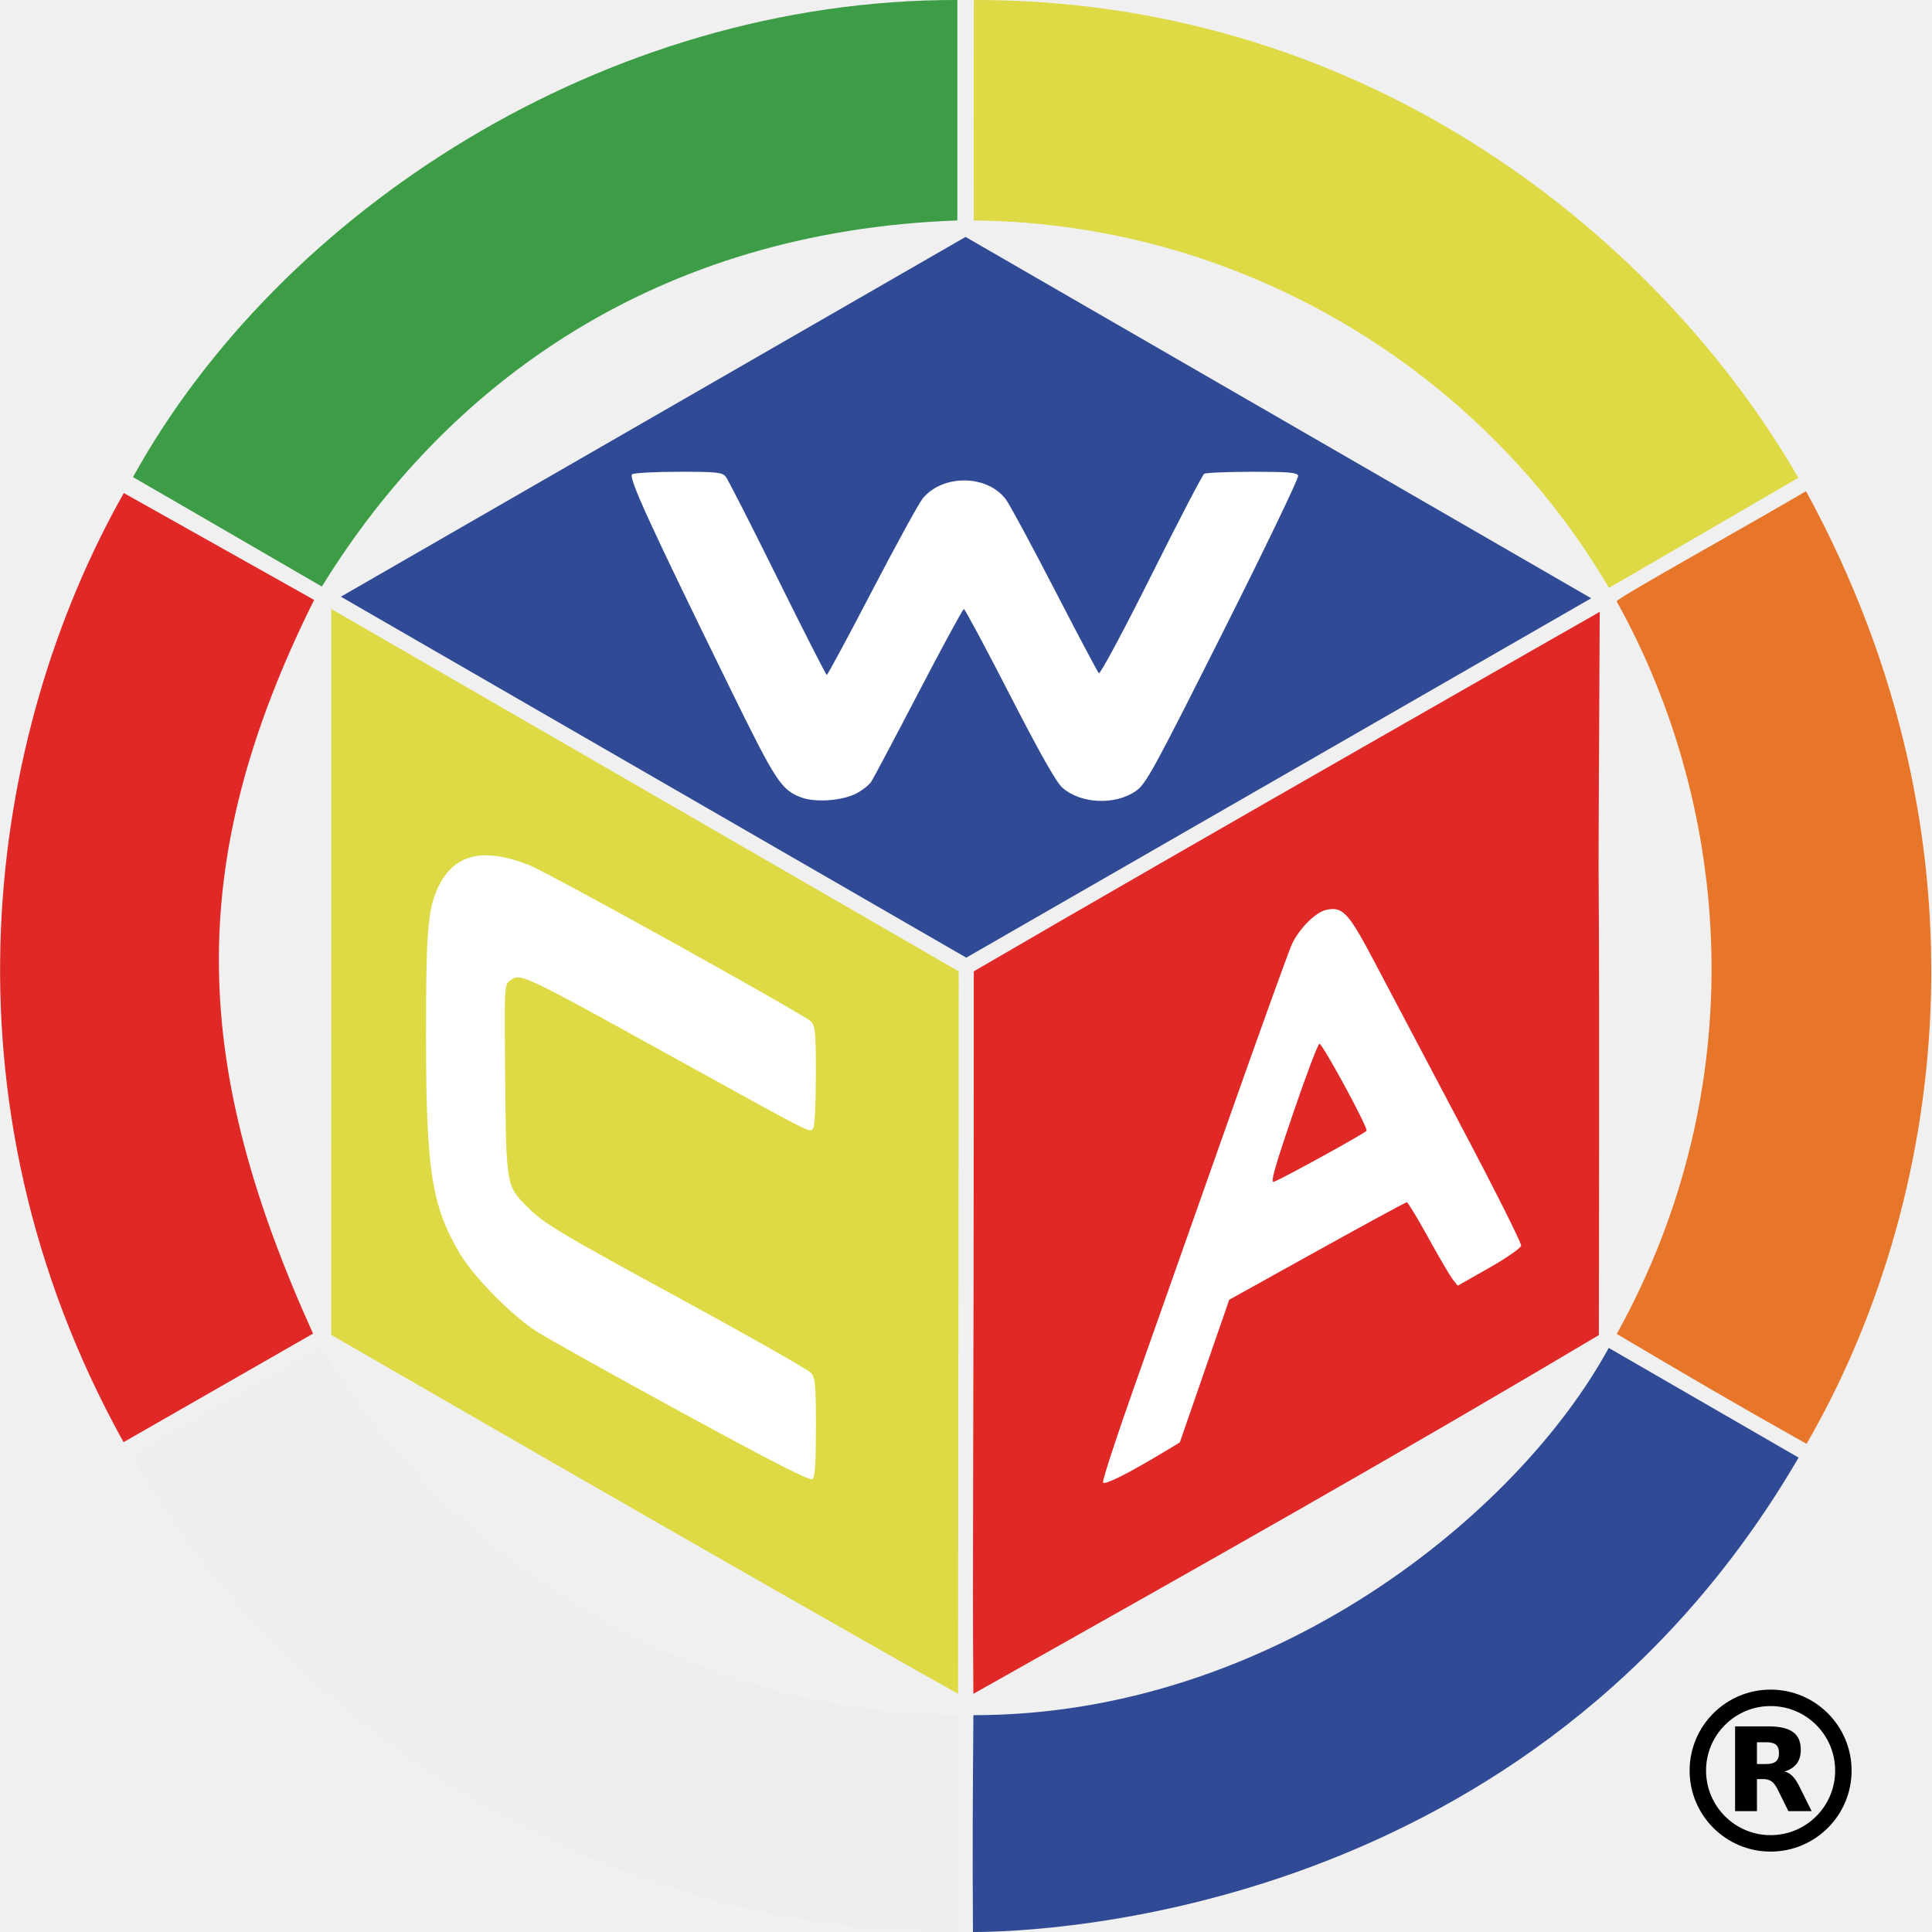
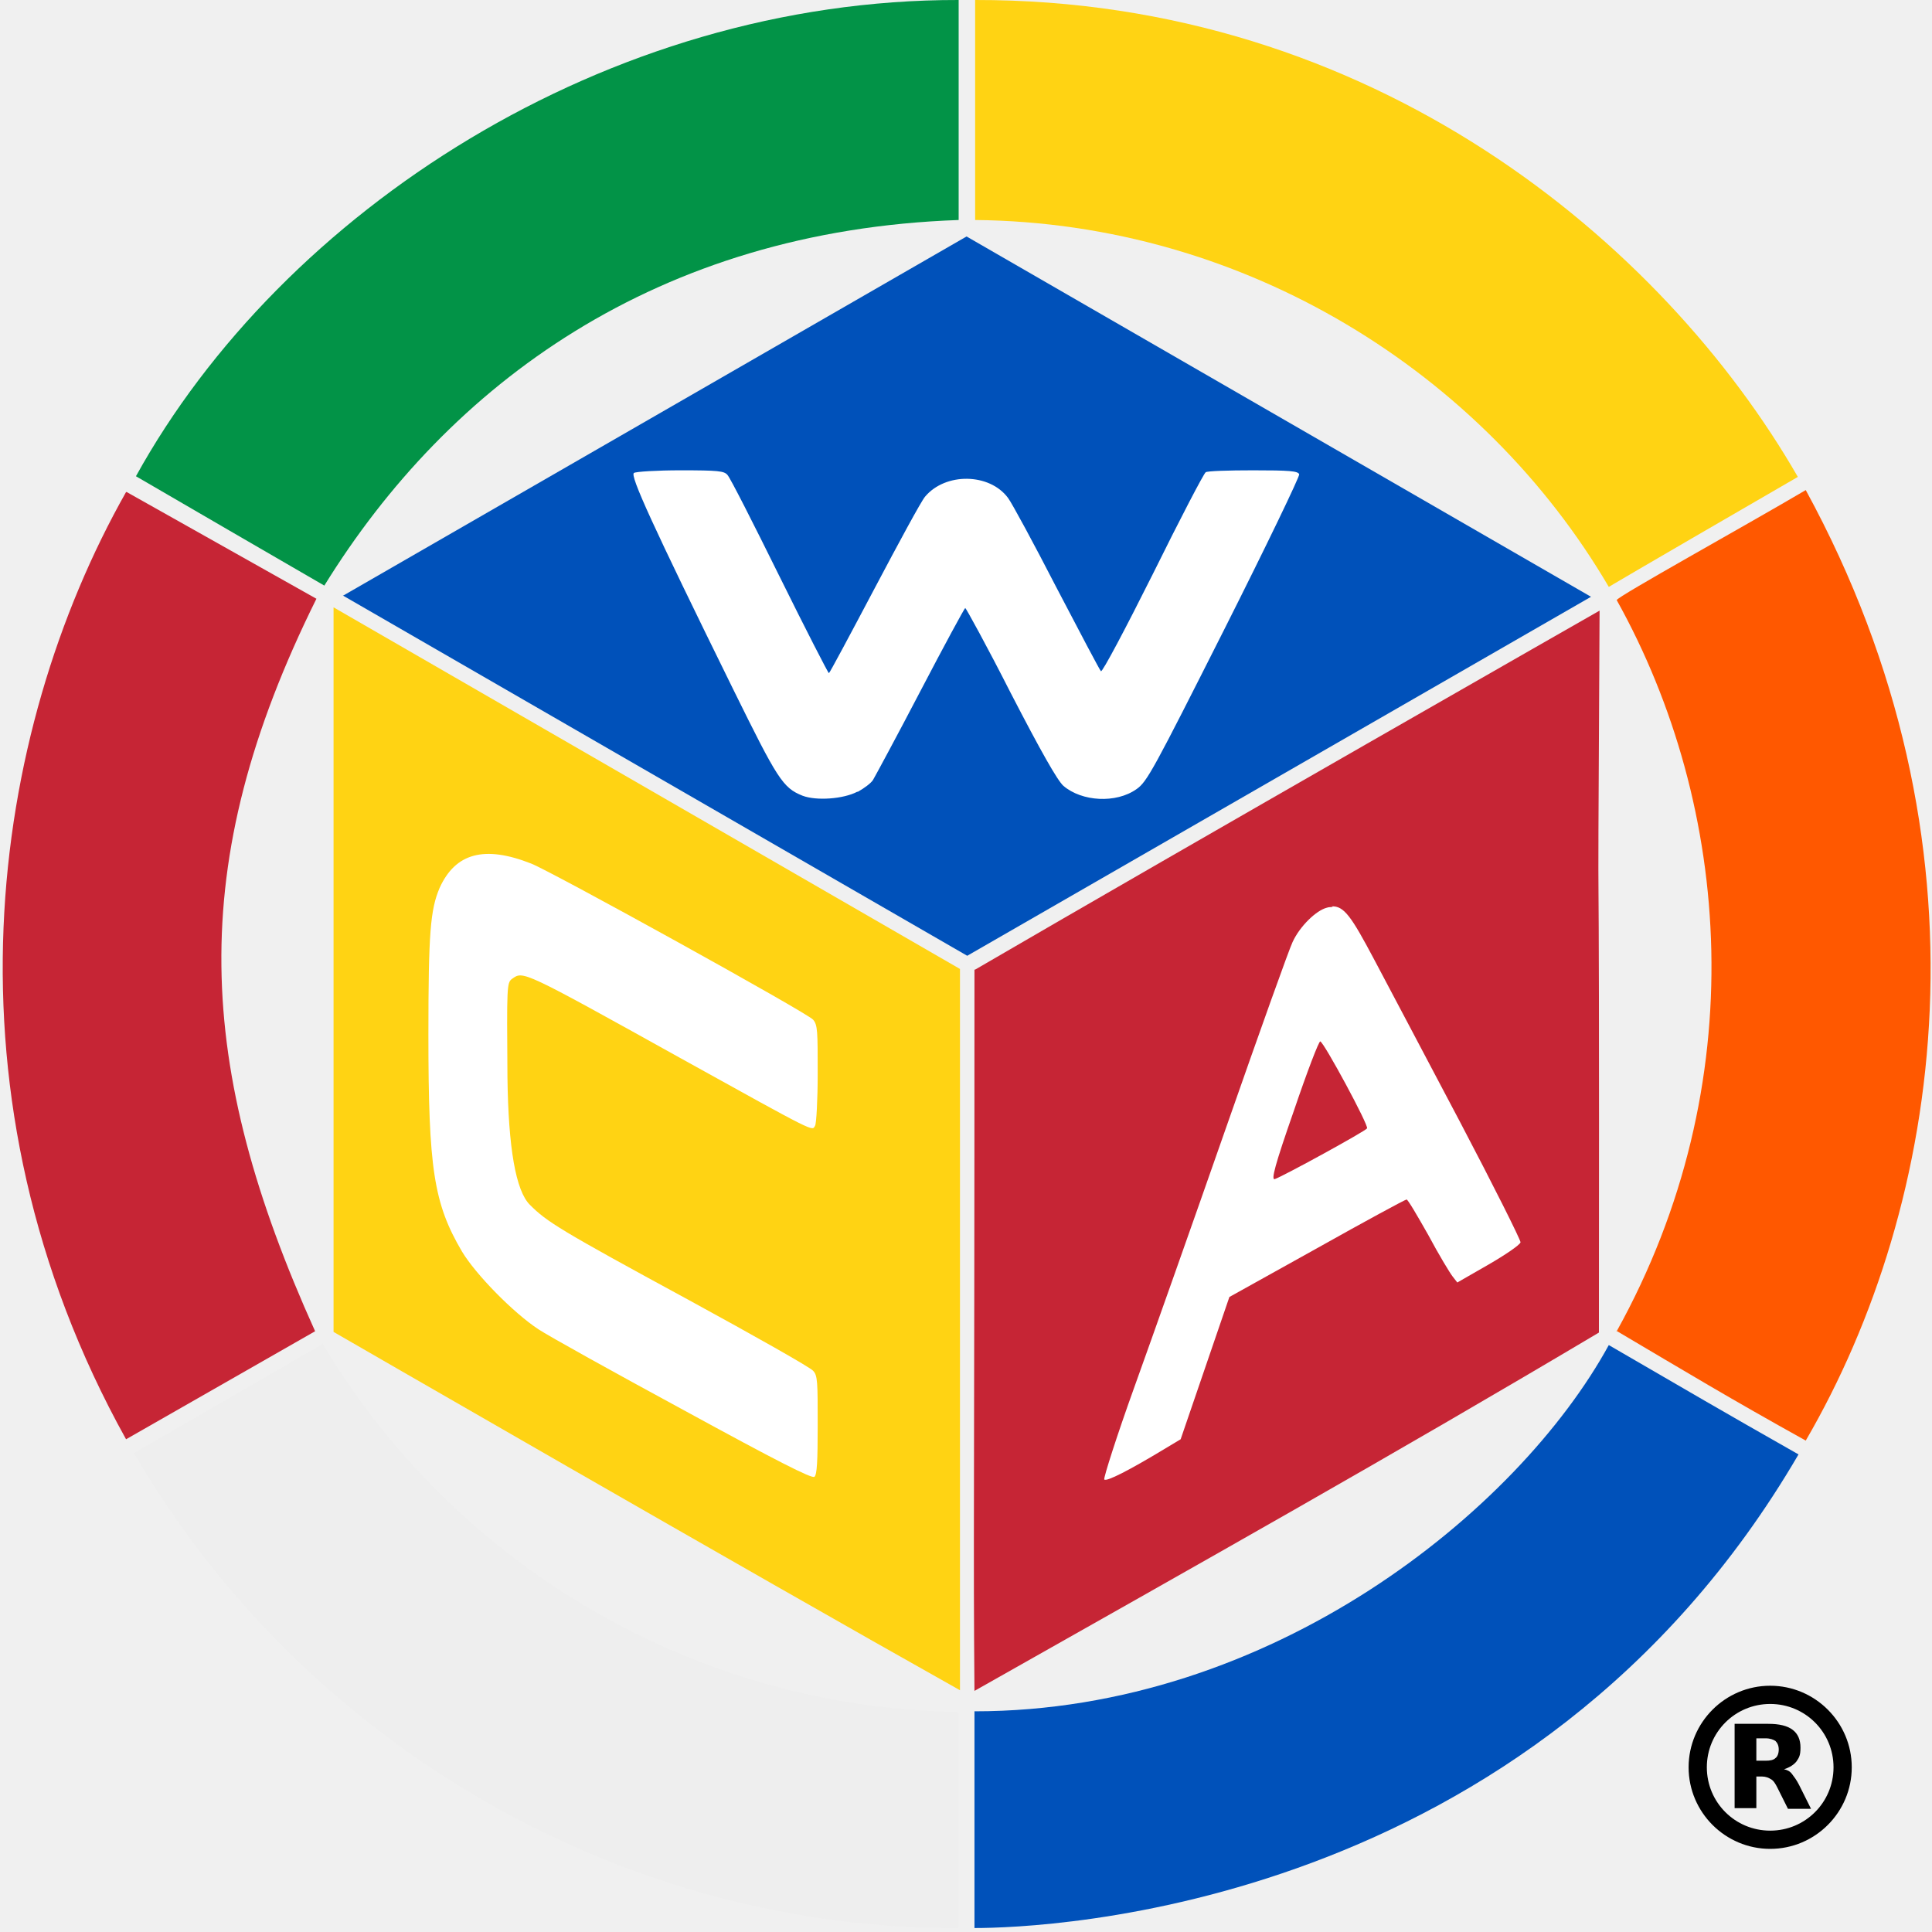
- <svg xmlns="http://www.w3.org/2000/svg" width="292.725" height="292.725" id="svg2" version="1.0" xml:space="preserve">
-   <defs id="defs4" />
-   <g id="layer1" transform="translate(-440.9061,488.3075)">
-     <g id="g3312" transform="matrix(0.499989,0,0,0.499989,301.618,-244.854)">
-       <path style="fill:#ddda45" d="m 573.685,-420.114 c -0.024,-22.874 -0.026,-31.864 -5.7e-4,-66.804 120.721,-0.204 208.8,73.548 249.85,144.793 -51.71,30.087 -57.388,33.36 -57.388,33.36 -37.929,-64.868 -110.153,-110.572 -192.462,-111.348 z" id="path8" />
-       <path style="fill:#ddda45" d="m 378.948,-82.414 0.017,-219.964 190.143,109.817 -0.205,218.928 C 505.27,-9.345 378.948,-82.414 378.948,-82.414 Z" id="path2730" />
-       <path style="fill:#e7762a" d="m 768.518,-82.684 c 41.541,-74.989 34.941,-159.138 -0.034,-222.02 0.454,-1.183 38.325,-22.148 57.383,-33.371 58.66,107.446 41.826,216.707 0.163,288.696 -23.311,-13.087 -35.581,-20.368 -57.512,-33.306 z" id="path2726" />
-       <path style="fill:#e02826" d="m 316.104,-337.508 57.667,32.385 c -40.297,80.923 -36.518,142.258 -0.329,222.337 l -57.419,32.897 c -57.751,-104.048 -41.372,-214.336 0.08,-287.619 z" id="path4" />
-       <path style="fill:#e02826" d="m 573.673,-192.568 c 64.293,-37.496 189.679,-108.937 189.679,-108.937 -0.774,146.842 0.061,9.343 -0.25,219.153 -62.292,37.076 -120.522,69.866 -189.547,108.719 -0.361,-46.068 0.118,-53.392 0.118,-218.935 z" id="path2724" />
-       <path style="fill:#3d9c46" d="m 318.881,-342.336 c 44.334,-80.287 142.732,-144.809 249.811,-144.582 v 66.804 c -91.542,3.259 -154.862,49.702 -192.572,110.947 -21.801,-12.612 -32.438,-18.868 -57.238,-33.17 z" id="path2722" />
-       <path id="path2802" d="M 375.796,-78.706 C 418.025,-8.4 492.503,31.902 568.844,32.845 l 0.265,65.7 C 468.877,99.16 370.962,44.712 318.491,-45.59 Z" style="fill:#eeeeec" />
-       <path style="fill:#304a96" d="m 381.885,-306.101 189.294,-109.019 189.596,109.496 -189.384,108.909 z" id="path5" />
-       <path style="fill:#304a96" d="m 573.42,98.55 c -0.172,-25.479 -0.038,-43.044 0.134,-65.706 90.276,0.025 165.003,-60.802 192.529,-111.298 24.8,14.313 34.07,19.703 57.534,33.24 C 742.692,93.689 594.181,98.55 573.42,98.55 Z" id="path2720" />
-       <path style="fill:#ffffff;fill-opacity:1" d="m 525.833,-54.367 c 0,-12.879 -0.188,-15.005 -1.456,-16.485 -0.801,-0.935 -17.747,-10.58 -37.658,-21.435 -39.429,-21.496 -43.117,-23.701 -48.346,-28.902 -6.357,-6.324 -6.385,-6.487 -6.709,-38.716 -0.278,-27.688 -0.236,-28.606 1.361,-29.776 3.337,-2.443 2.774,-2.707 51.015,23.942 42.214,23.32 40.004,22.209 41.007,20.623 0.418,-0.66 0.766,-7.807 0.773,-15.88 0.012,-12.806 -0.173,-14.891 -1.444,-16.337 -1.698,-1.932 -79.428,-45.069 -85.543,-47.473 -14.16,-5.567 -23.087,-3.205 -27.75,7.34 -2.878,6.508 -3.412,13.501 -3.403,44.518 0.012,40.531 1.673,51.289 10.148,65.745 4.126,7.037 15.551,18.686 23.221,23.675 3.031,1.972 22.879,13.053 44.107,24.625 28.195,15.37 38.877,20.809 39.637,20.181 0.761,-0.629 1.04,-4.83 1.04,-15.645 z" id="path7" />
-       <path style="fill:#ffffff;fill-opacity:1" d="m 538.006,-246.439 c 1.862,-0.95 3.945,-2.591 4.629,-3.647 0.684,-1.056 7.142,-13.249 14.352,-27.095 7.209,-13.846 13.369,-25.174 13.687,-25.174 0.319,0 6.557,11.642 13.862,25.872 9.124,17.772 14.126,26.62 15.977,28.26 5.524,4.897 15.957,5.385 22.227,1.038 3.113,-2.158 5.165,-5.9 26.53,-48.383 12.736,-25.324 22.952,-46.574 22.704,-47.221 -0.364,-0.949 -3.081,-1.175 -14.001,-1.164 -7.452,0.01 -13.973,0.288 -14.49,0.624 -0.517,0.336 -7.752,14.236 -16.077,30.888 -8.42,16.842 -15.448,29.952 -15.84,29.544 -0.387,-0.404 -6.409,-11.781 -13.383,-25.284 -6.974,-13.503 -13.61,-25.808 -14.747,-27.346 -5.586,-7.553 -18.998,-7.774 -25.181,-0.416 -1.125,1.339 -8.038,13.934 -15.361,27.989 -7.323,14.055 -13.516,25.558 -13.762,25.563 -0.246,0.01 -6.972,-13.193 -14.948,-29.327 -7.976,-16.134 -15.042,-29.991 -15.702,-30.792 -1.051,-1.274 -2.821,-1.455 -14.179,-1.444 -7.138,0.01 -13.504,0.346 -14.147,0.753 -1.283,0.812 5.249,15.078 30.135,65.811 13.389,27.295 15.092,29.891 21.081,32.12 4.297,1.6 12.31,1.036 16.635,-1.17 z" id="path6" />
-       <path id="path2" style="fill:#ffffff;fill-opacity:1" d="m 682.22,-211.447 c -0.542,0.024 -1.117,0.113 -1.742,0.25 -3.233,0.71 -8.173,5.655 -10.399,10.406 -0.956,2.04 -9.998,27.117 -20.09,55.724 -10.092,28.607 -22.697,64.291 -28.008,79.299 -5.312,15.008 -9.425,27.662 -9.141,28.122 0.505,0.818 7.621,-2.748 18.27,-9.156 l 4.992,-3.004 7.488,-21.625 7.492,-21.622 26.61,-14.774 c 14.637,-8.124 26.88,-14.77 27.204,-14.77 0.324,0 3.281,4.882 6.57,10.852 3.29,5.97 6.634,11.658 7.43,12.641 l 1.445,1.789 9.469,-5.375 c 5.207,-2.957 9.586,-5.99 9.731,-6.742 0.145,-0.752 -8.125,-17.224 -18.375,-36.602 -10.251,-19.378 -21.943,-41.529 -25.985,-49.224 -6.96,-13.25 -9.167,-16.355 -12.961,-16.188 z m -3.793,40.829 c 1.172,0.376 14.794,25.524 14.278,26.36 -0.464,0.751 -25.235,14.385 -28.083,15.457 -1.125,0.423 0.148,-4.115 5.824,-20.754 3.996,-11.712 7.587,-21.189 7.981,-21.063 z" />
-       <g id="g1" transform="matrix(2.000044,0,0,2.000044,910.0962,-636.4211)">
-         <g id="g2" transform="matrix(0.1245845,0,0,0.1245845,-46.75477,344.2134)">
-           <g id="g3" transform="translate(-93.69652,-2082.586)">
-             <circle cx="87.888" cy="2073.02" r="88.5" fill="none" stroke="#000000" stroke-width="20" id="circle1" />
-             <path d="m 82.488,2065.02 c 5.5,0 9.5,-1.1 11.9,-3.2 2.4,-2 3.7,-5.4 3.7,-10.2 0,-4.7 -1.3,-8 -3.7,-10.1 -2.4,-2 -6.4,-3 -11.9,-3 h -11.2 v 26.5 h 11.2 m -11.2,18.3 v 39 H 44.688 v -103.1 h 40.6 c 13.6,0 23.5,2.3 29.8,6.9 6.4,4.5 9.5,11.7 9.5,21.6 0,6.8 -1.6,12.4 -4.9,16.8 -3.3,4.3 -8.2,7.6 -14.9,9.6 3.7,0.9 6.9,2.8 9.8,5.7 2.9,2.9 5.8,7.3 8.7,13.3 l 14.5,29.2 h -28.3 l -12.6,-25.6 c -2.5,-5.1 -5.1,-8.7 -7.7,-10.5 -2.6,-1.9 -6.1,-2.9 -10.4,-2.9 h -7.5" id="path1" />
-           </g>
-         </g>
-       </g>
-     </g>
-   </g>
+ <svg xmlns="http://www.w3.org/2000/svg" width="265" height="265" viewBox="0 0 265 265" fill="none" version="1.1" id="svg14">
+   <defs id="defs14" />
+   <path d="M133.752 30.177V0C188.323 -0.09 228.077 33.249 246.599 65.414C223.198 78.966 220.669 80.502 220.669 80.502C203.502 51.229 170.886 30.538 133.752 30.177Z" fill="#FFD313" id="path1" />
+   <path d="M45.751 182.688V83.303L131.674 132.905V231.839C102.852 215.666 45.751 182.688 45.751 182.688Z" fill="#FFD313" id="path2" />
+   <path d="M221.753 182.598C240.546 148.717 237.564 110.679 221.753 82.309C221.934 81.767 239.1 72.28 247.683 67.221C274.156 115.739 266.567 165.16 247.683 197.596C237.112 191.723 231.601 188.38 221.663 182.507L221.753 182.598Z" fill="#FF5800" id="path3" />
+   <path d="M17.381 67.492L43.402 82.128C25.241 118.72 26.868 146.367 43.221 182.598L17.291 197.415C-8.821 150.433 -1.412 100.56 17.291 67.492H17.381Z" fill="#C62535" id="path4" />
+   <path d="M133.752 132.996C162.754 116.1 219.404 83.755 219.404 83.755C219.042 150.072 219.404 88.001 219.313 182.779C191.214 199.493 164.832 214.311 133.661 231.929C133.481 211.149 133.661 207.806 133.661 132.996H133.752Z" fill="#C62535" id="path5" />
+   <path d="M18.646 65.323C38.703 29.003 83.156 -0.09 131.493 0V30.177C90.113 31.623 61.562 52.674 44.486 80.322C34.638 74.629 29.849 71.829 18.646 65.323Z" fill="#029347" id="path6" />
+   <path d="M44.305 184.405C63.369 216.208 97.07 234.368 131.493 234.82V264.455C86.318 264.726 42.137 240.151 18.375 199.313L44.305 184.314V184.405Z" fill="#EEEEEE" id="path7" />
+   <path d="M47.106 81.676L132.577 32.435L218.229 81.857L132.668 131.098L47.016 81.676H47.106Z" fill="#0051BA" id="path8" />
+   <path d="M133.662 264.455V234.73C174.41 234.73 208.2 207.263 220.669 184.495C231.872 191 236.028 193.44 246.69 199.493C210.098 262.196 143.058 264.455 133.662 264.455Z" fill="#0051BA" id="path9" />
+   <path d="M112.158 195.428C112.158 189.645 112.158 188.651 111.526 188.019C111.164 187.567 103.485 183.23 94.54 178.351C76.741 168.684 75.024 167.6 72.675 165.251C70.748 163.323 69.724 157.481 69.603 147.723C69.513 135.254 69.513 134.803 70.236 134.261C71.772 133.176 71.501 132.996 93.275 145.103C112.339 155.674 111.345 155.131 111.797 154.409C111.977 154.138 112.158 150.885 112.158 147.271C112.158 141.489 112.158 140.585 111.526 139.862C110.803 138.959 75.657 119.534 72.856 118.449C66.441 115.919 62.466 117.004 60.297 121.792C59.032 124.774 58.761 127.936 58.761 141.94C58.761 160.281 59.484 165.07 63.369 171.666C65.266 174.828 70.416 180.068 73.85 182.327C75.205 183.23 84.15 188.2 93.817 193.44C106.556 200.397 111.345 202.836 111.706 202.565C112.068 202.294 112.158 200.397 112.158 195.518V195.428Z" fill="white" id="path10" />
+   <path d="M117.67 108.601C118.483 108.149 119.477 107.427 119.748 106.975C120.019 106.523 123 101.012 126.253 94.778C129.506 88.543 132.306 83.393 132.397 83.393C132.487 83.393 135.378 88.634 138.631 95.049C142.787 103.09 145.046 107.065 145.859 107.788C148.389 109.956 153.087 110.227 155.888 108.24C157.333 107.246 158.237 105.529 167.904 86.375C173.687 74.9 178.295 65.323 178.204 65.052C178.024 64.601 176.849 64.51 171.88 64.51C168.537 64.51 165.555 64.601 165.375 64.781C165.103 64.962 161.851 71.196 158.147 78.695C154.352 86.285 151.19 92.248 151.009 92.067C150.828 91.886 148.118 86.736 144.955 80.683C141.793 74.539 138.812 69.028 138.269 68.305C135.74 64.872 129.686 64.781 126.885 68.124C126.343 68.757 123.271 74.449 119.928 80.773C116.585 87.098 113.785 92.338 113.694 92.338C113.604 92.338 110.532 86.375 106.918 79.057C103.304 71.738 100.142 65.504 99.78 65.143C99.329 64.601 98.515 64.51 93.365 64.51C90.113 64.51 87.222 64.691 86.951 64.872C86.409 65.233 89.3 71.648 100.593 94.597C106.647 106.884 107.37 108.059 110.08 109.143C111.978 109.866 115.682 109.595 117.579 108.601H117.67Z" fill="white" id="path11" />
+   <path d="M182.812 124.413C182.541 124.413 182.27 124.413 181.999 124.503C180.553 124.864 178.295 127.033 177.301 129.201C176.849 130.105 172.783 141.489 168.266 154.409C163.748 167.329 158.056 183.411 155.617 190.188C153.177 196.964 151.37 202.656 151.461 202.927C151.732 203.288 154.894 201.662 159.682 198.771L161.941 197.416L165.284 187.658L168.627 177.9L180.644 171.214C187.239 167.51 192.751 164.528 192.931 164.528C193.112 164.528 194.377 166.696 195.913 169.407C197.358 172.117 198.894 174.647 199.256 175.099L199.888 175.912L204.135 173.473C206.484 172.117 208.471 170.762 208.562 170.401C208.562 170.039 204.857 162.631 200.25 153.867C195.642 145.103 190.311 135.074 188.504 131.641C185.342 125.678 184.348 124.232 182.631 124.322L182.812 124.413ZM181.095 142.844C181.637 143.025 187.781 154.409 187.51 154.77C187.33 155.132 176.126 161.275 174.861 161.727C174.319 161.908 174.861 159.83 177.481 152.331C179.288 147 180.915 142.754 181.095 142.844Z" fill="white" id="path12" />
+   <path style="baseline-shift:baseline;display:inline;overflow:visible;vector-effect:none;fill:#000000;stroke-miterlimit:10;enable-background:accumulate;stop-color:#000000;stop-opacity:1;opacity:1" d="m 242.805,231.221 c -6.164,0 -11.189,5.025 -11.189,11.189 0,6.165 5.026,11.188 11.189,11.188 6.164,0 11.188,-5.023 11.188,-11.188 0,-6.165 -5.023,-11.189 -11.188,-11.189 z m 0,2.5 c 4.813,0 8.688,3.876 8.688,8.689 0,4.813 -3.874,8.688 -8.688,8.688 -4.812,0 -8.689,-3.874 -8.689,-8.688 0,-4.813 3.877,-8.689 8.689,-8.689 z" id="path13" />
+   <path d="m 242.172,241.506 c 0.632,0 1.084,-0.09 1.355,-0.361 0.271,-0.181 0.452,-0.633 0.452,-1.175 0,-0.542 -0.181,-0.903 -0.452,-1.174 -0.271,-0.181 -0.723,-0.362 -1.355,-0.362 h -1.265 v 3.072 m 0,6.505 h -2.981 v -11.564 h 4.607 c 1.536,0 2.621,0.271 3.343,0.813 0.723,0.542 1.085,1.355 1.085,2.439 0,1.084 -0.181,1.355 -0.543,1.897 -0.361,0.452 -0.903,0.814 -1.716,1.085 0.452,0.09 0.813,0.271 1.084,0.632 0.271,0.362 0.632,0.813 0.994,1.536 l 1.626,3.253 h -3.162 l -1.446,-2.892 c -0.271,-0.542 -0.542,-0.993 -0.903,-1.174 -0.271,-0.181 -0.723,-0.361 -1.175,-0.361 h -0.813" fill="#000000" id="path14" />
</svg>
